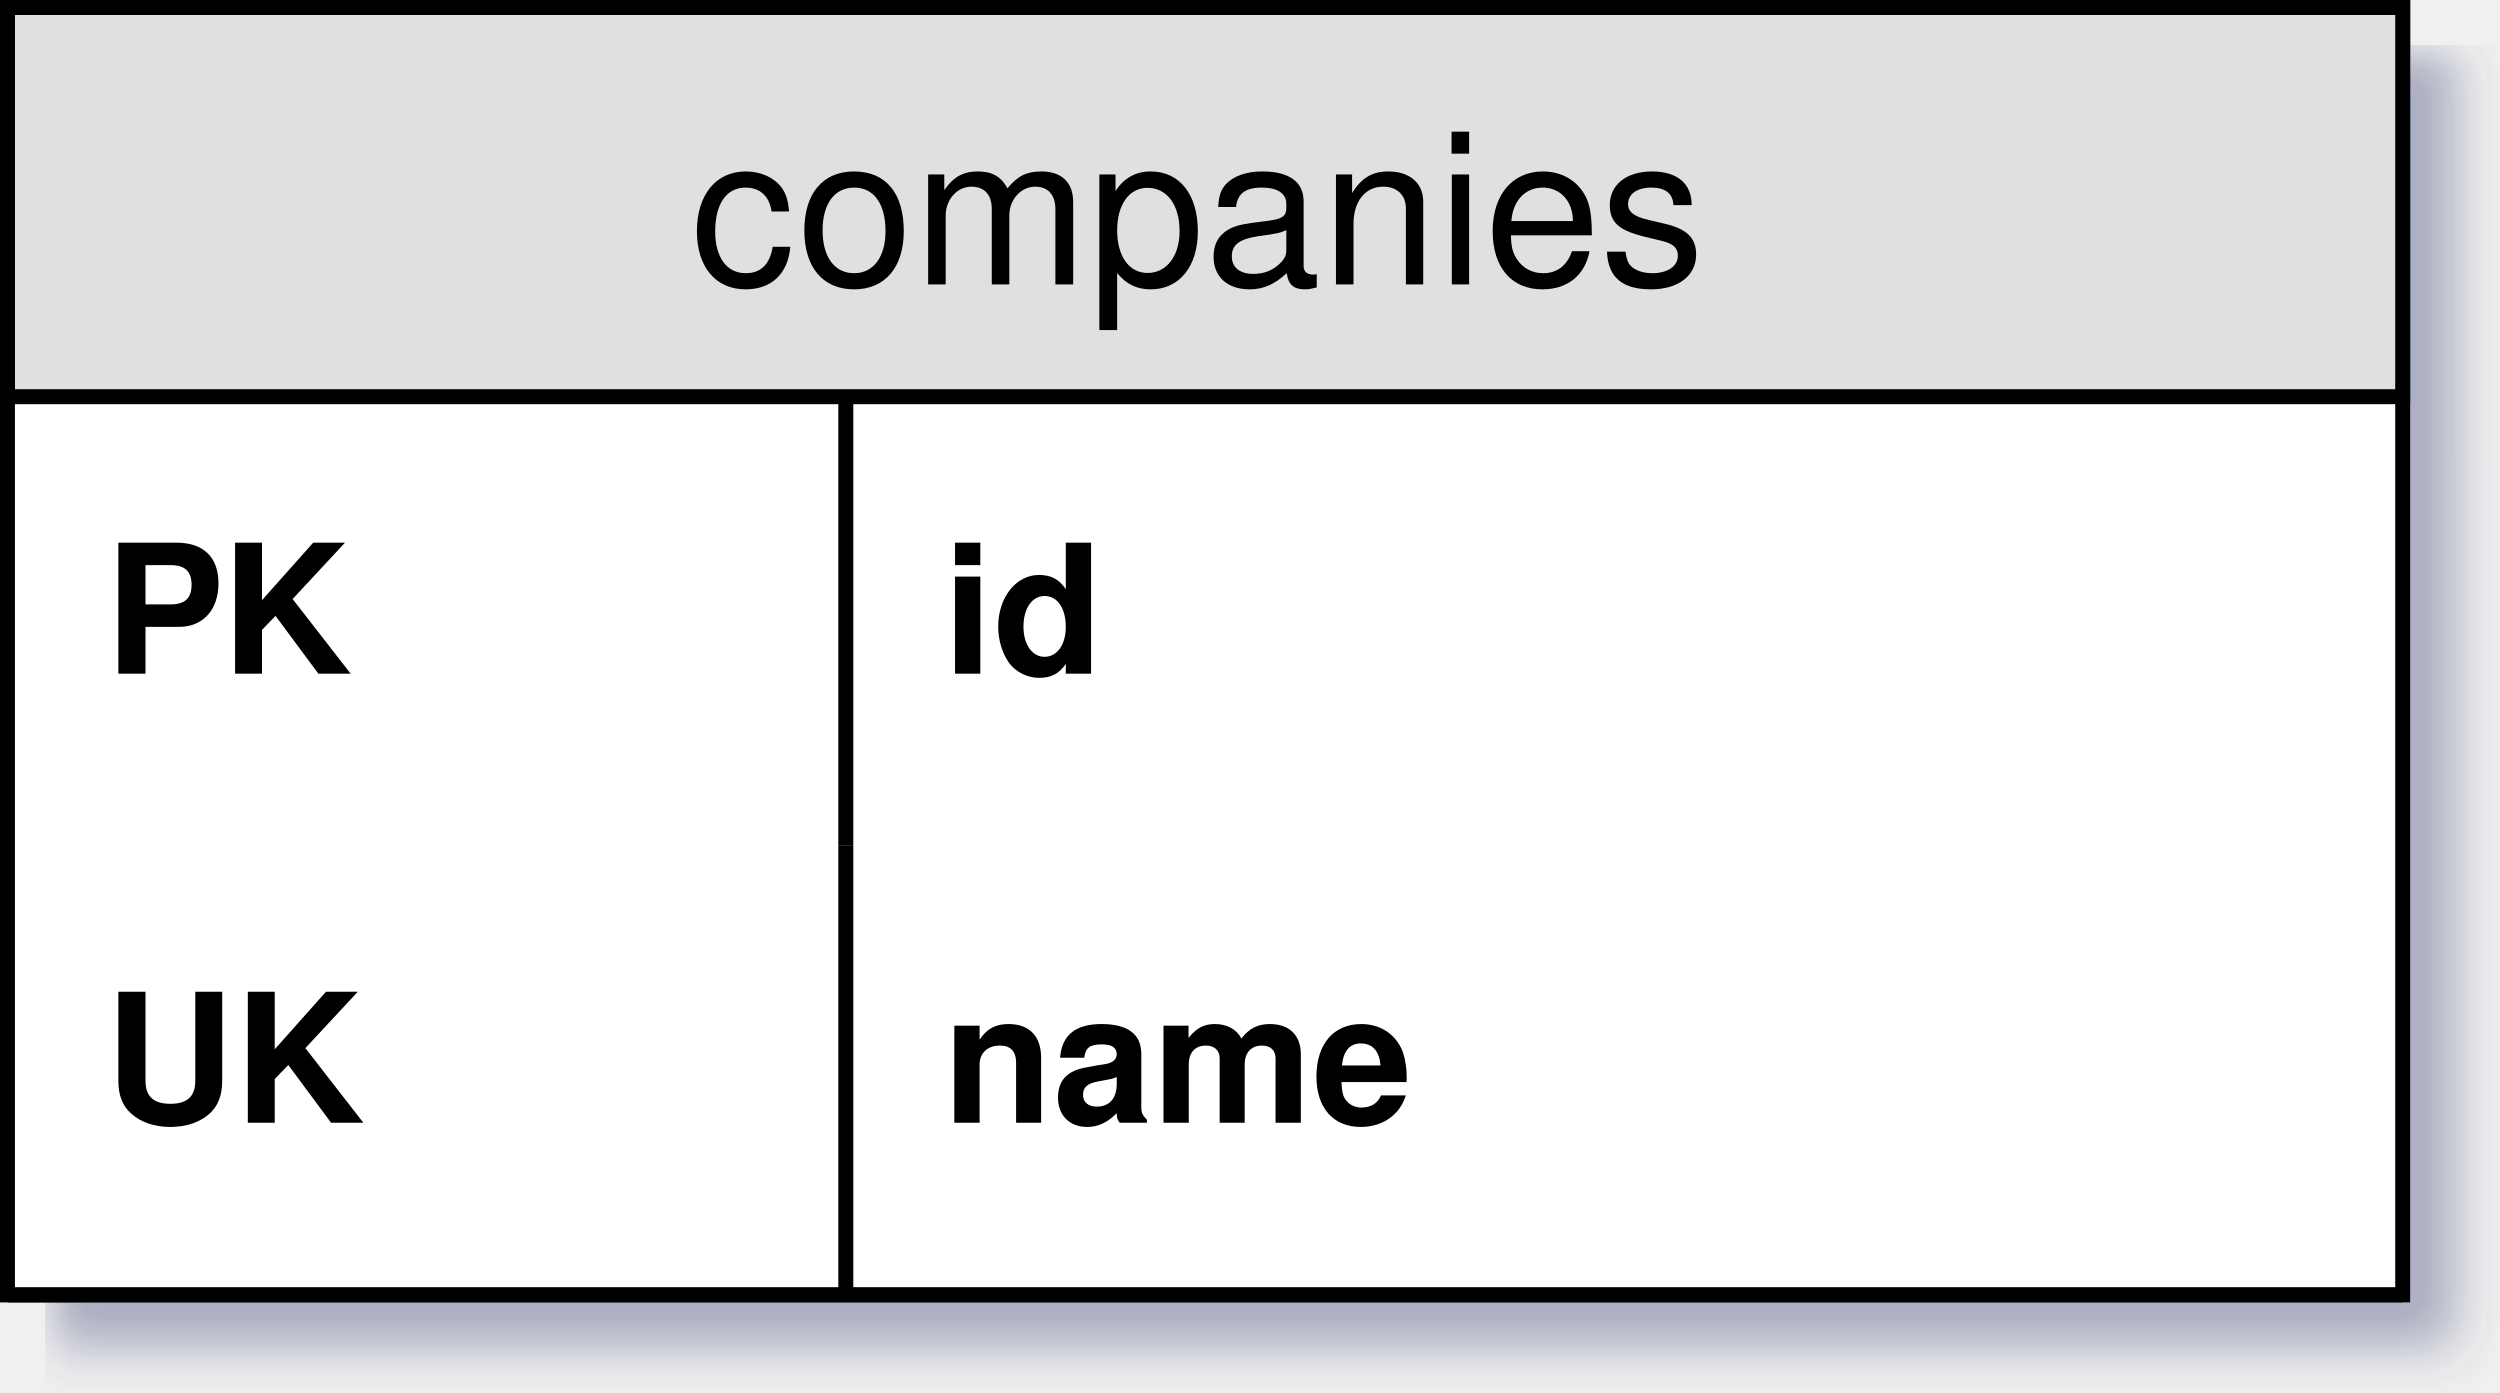
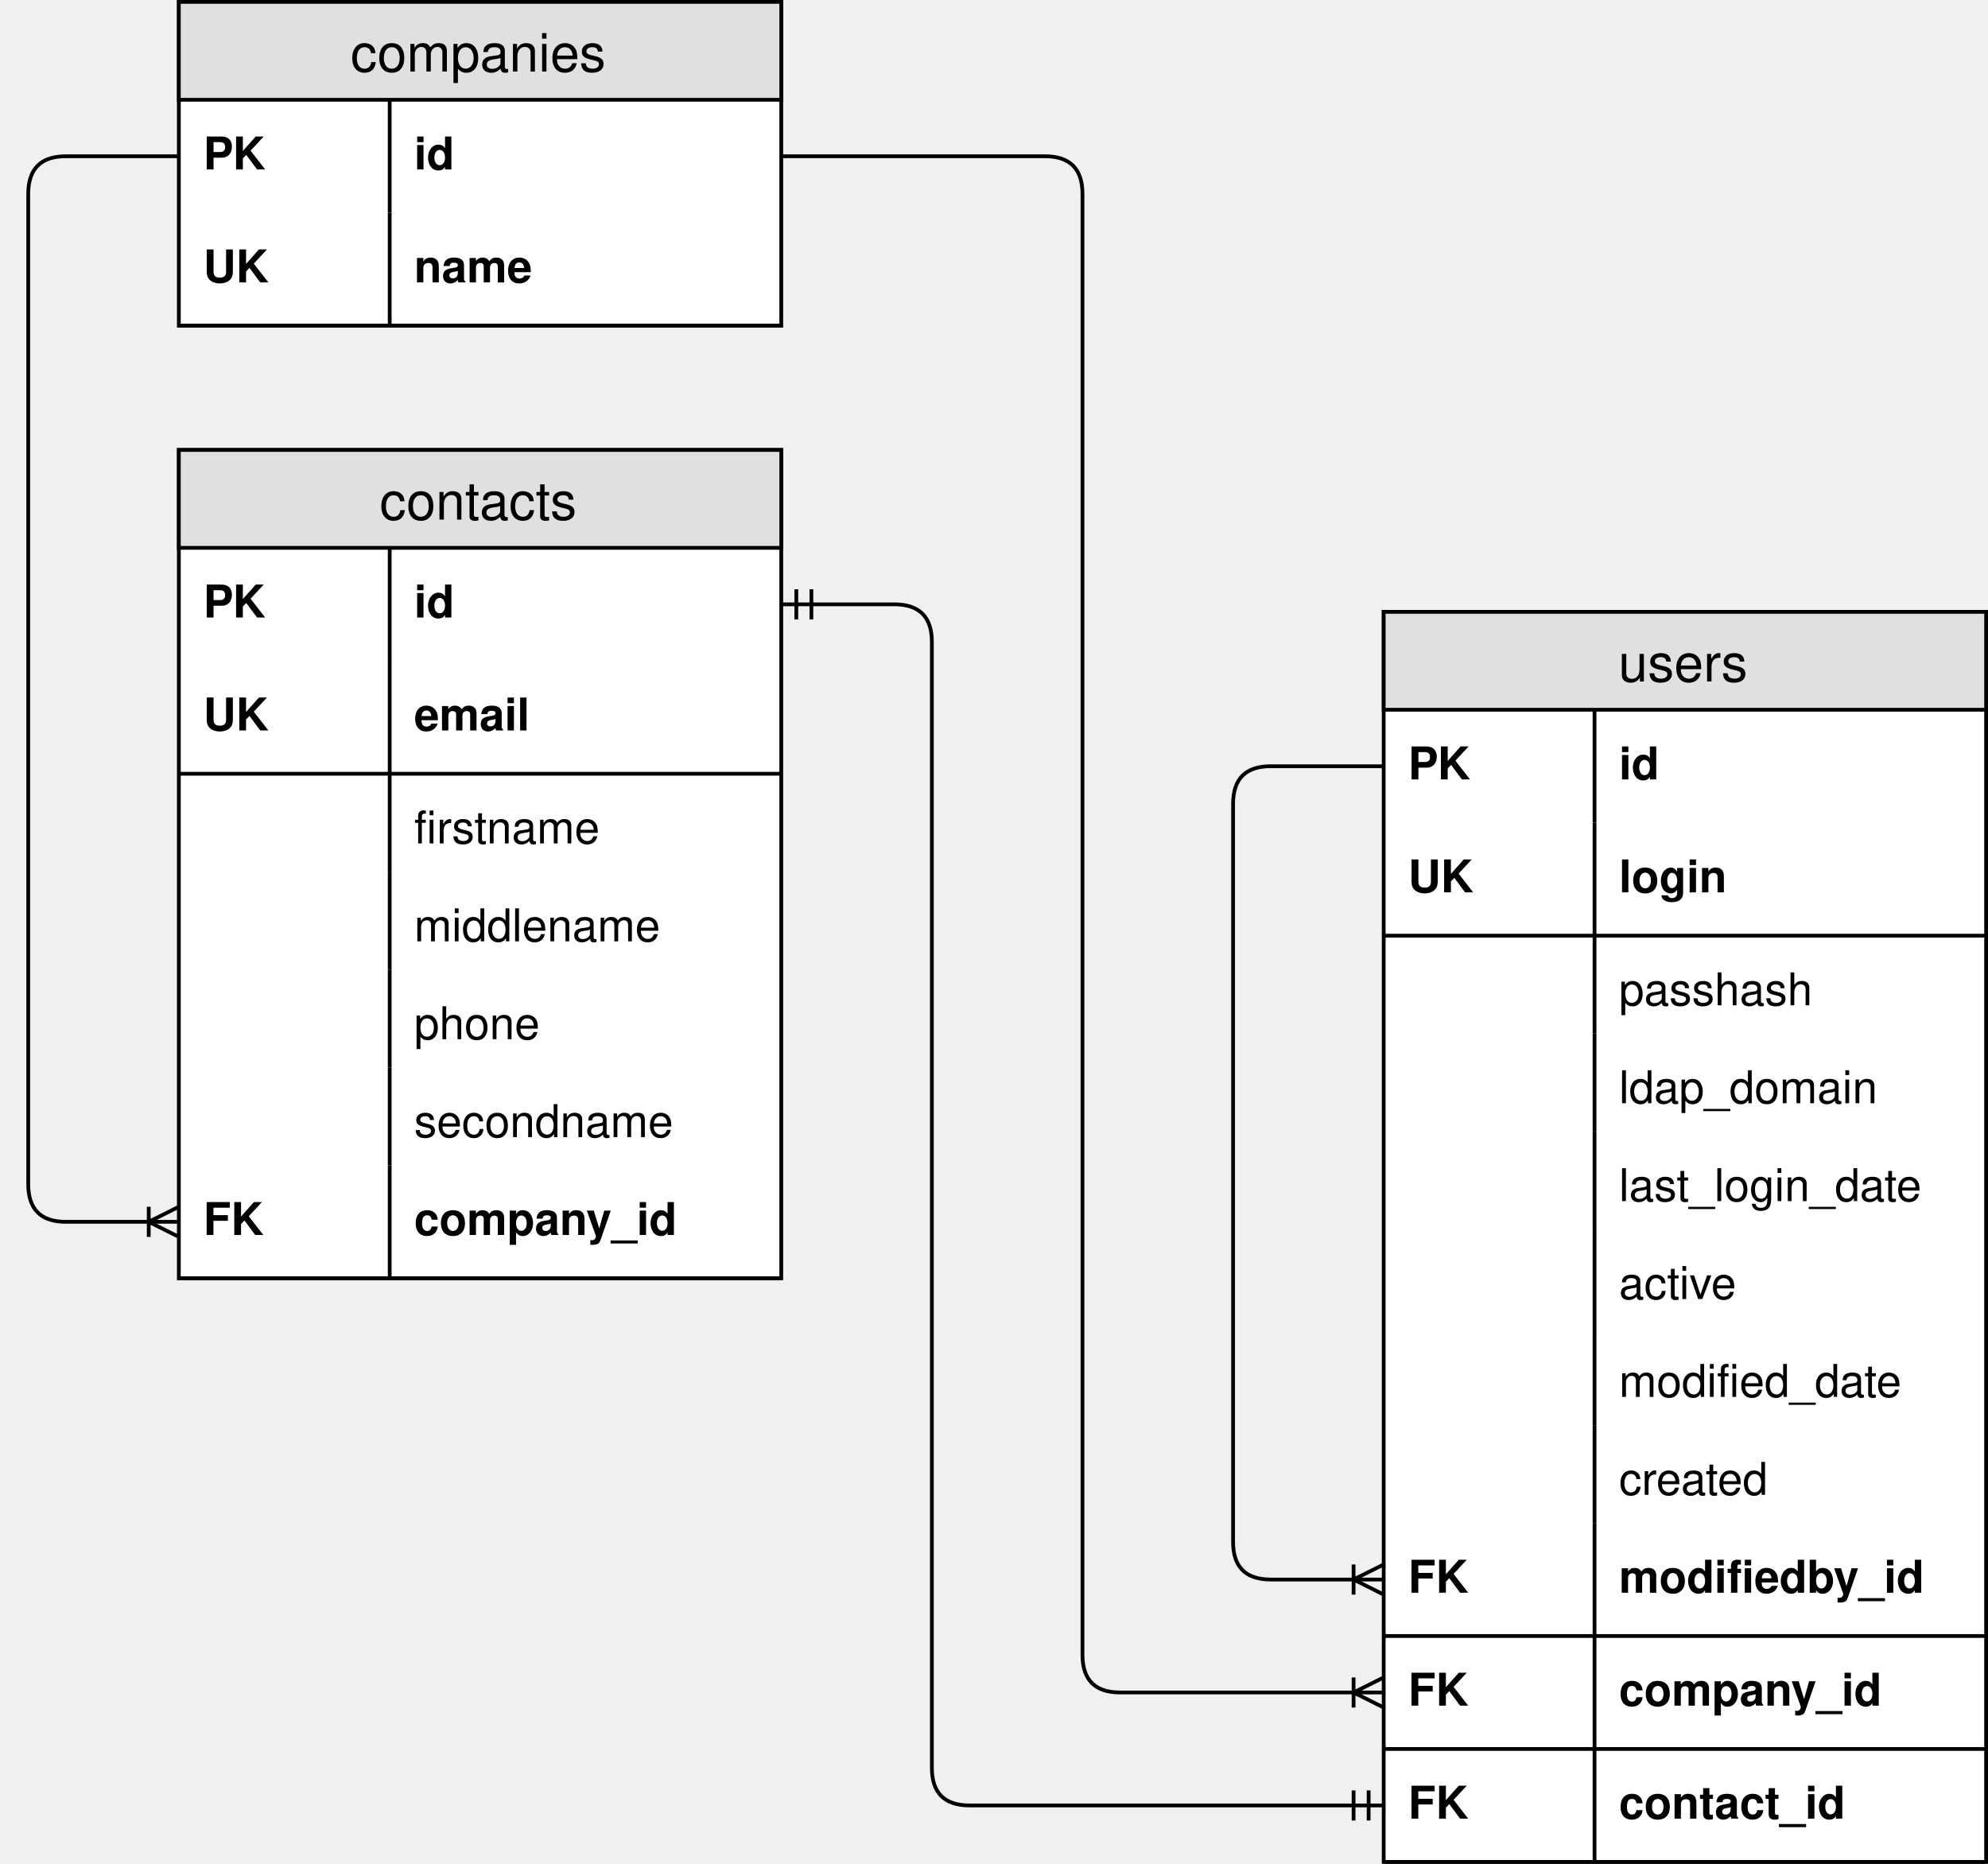
- <svg xmlns="http://www.w3.org/2000/svg" style="background-color: rgb(255, 255, 255);" width="167" height="93" version="1.1" content="&lt;mxfile userAgent=&quot;Mozilla/5.0 (Macintosh; Intel Mac OS X 10.12; rv:51.0) Gecko/20100101 Firefox/51.0&quot; version=&quot;8.7.0&quot; editor=&quot;www.draw.io&quot; type=&quot;device&quot;&gt;&lt;diagram id=&quot;062d14d3-cbf1-8a0a-3a89-b631276fe0c1&quot; name=&quot;Page-1&quot;&gt;7Zdtb5swEMc/DW8nHpKsfTlYu0lLparZtNcXcMCa8SHjLEk//c7YBFyaNdPavGqCIvz3w/nufj5IkGT1/ouCprrDgokgDot9kHwO4vh6cUW/RjhY4WOcWKFUvLBSNAgr/sicGDp1ywvWegM1otC88cUcpWS59jRQCnf+sA0K32oDJZsIqxzEVP3JC105NVpcDx1fGS8rZ/oqXtiONeS/SoVb6ewFcbLpPra7hn4t52hbQYG7kZTcBEmmELW9q/cZEya0fdjsvNsTvcd9Kyb1ORMS59BvEFvne451A5JT+O0O9aGPSrvjtQBJrXSDUq9cT0jtvOKiWMIBt8ZsqykMfSutUPFHGg+CuiISqFtpl3QKHK3GhchQoOrsJCw0X2/myqzobCnW0tz73sfoiXQHe2/gElrd7xKFgKbl627fZmINquQyRa2xdoN6L2/9Tbk0JikIXkrScrLFVB8L6000o7aLKFOa7U+mJTomm84Qw5ppdaAhbsLM4XHwm7sRiwunVWMMHYXg8C+PCx9tPdBxAVlSAP7XWPzEGAgKhwTNUoN/O8aObkZeDlIH4/Ng9rsYgUldEyIraMwtRVZzEINzSaqxcQkVbNMDoNz2zf16nPQ+qXZsapLHqRx8cnLNi6JbdUyqxO4otA3kXJZLa2URDtKDs2agQFpyI7qjXtFiTJrdoAYN6+MhapBL3UVzntJFEcjCD/NgTp5m1I6GNl1muNIZylYr4B1WjEjfMUN7WihsvhPbrPd2fGDnT6CNz4XWVosptQefiJfIScLTmHrI/I2PaMLH/bd/4WMckOgULx4jz+T+XGx8RmavhchLFBi3nXtn59s9Up3N4Uk15mAWPs/BKPHzxRvlPZ7kXULN3qYyRO+V4XUqw/ySlSGZEPLjvTJcqjLEl6oM1Bxek+0LxvBXJLn5Aw==&lt;/diagram&gt;&lt;/mxfile&gt;">
+ <svg xmlns="http://www.w3.org/2000/svg" style="background-color: rgb(255, 255, 255);" width="528px" height="495px" version="1.1" content="&lt;mxfile userAgent=&quot;Mozilla/5.0 (Macintosh; Intel Mac OS X 10.12; rv:51.0) Gecko/20100101 Firefox/51.0&quot; version=&quot;8.7.4&quot; editor=&quot;www.draw.io&quot; type=&quot;github&quot;&gt;&lt;diagram id=&quot;062d14d3-cbf1-8a0a-3a89-b631276fe0c1&quot; name=&quot;Page-1&quot;&gt;7V1tc6M2EP41/ng3CAzYH89ucp1pMs0k12n7KSMb2dZUIAbk2L5fXwECA7JjYoMgre4yGVgJve3zrBbtxh5Zc3//PYLh5pF6iIxMw9uPrF9GpjmZ2vx3IjhkAte0MsE6wl4mAkfBC/6JhNAQ0i32UFypyCglDIdV4ZIGAVqyigxGEd1Vq60oqfYawjWSBC9LSGTpn9hjGyEFzvRY8CvC643oemI6WcECLv9ZR3QbiP5GprVK/2XFPszbEhONN9Cju5LIuhtZ84hSll35+zkiydLmy5Y9d3+mtBh3hALW5AFLTOgNkq2Y+5L6IQwwX/5shOyQr0q8wz6BAb+brWjAXkSJwe+XG0y8B3ig26TbmPFlyO9mGxrhn7w+JLwIcAEvjphQOl843homZE4JjdJ+LGQk/ytPviQtir4iFPNnn/I5gproEe4rFR9gzPJRUkJgGONFOu7kQR9GaxzMKGPUF5XyWd5XByXUaM0gweuAy5a8LxTla5HNBoz5vawDoZY3FDG0L4mETr4j6iMWHXiVnEACHoI+lpvd7kpYdESVTRmGAoVQwH9dNFz09czpAoM1X4Cis3G1s/z2UmdmrTNI+HIEkKFZAv+4DDt+UZrlUZSC8TQw81GUgMmLJERuYJhc8sVmGJLj5KwZo6FQKEGrHACRGH5yvSgrPVdqVneWaApzc/BNiH3seWmrZaQGNKVCHMIlDtYPWS+OcRQ9i94SUFDe5IqkVN/wxlCQjIYyyOCiIFFIccDS1bRn/IevwNz4ao9sPtM5vwfHe/6TVI/YnAYxiyBOkYY40ncoQfvMi2j4g2Mb5bMtE9augdY8CdrCNFxG7aGKiEvIsYzzMK1A5j18AAkfT799BB/lBQHn8FLByAndN4VNFSPjtiByCQXJtMX0Luu7YFxd38U2K8ZR2aoqOCgp3nY60rsp6T2APurGMgBtGdqxDLZKy2BJCPlDW4abLIN5Rt/DsgzjE64s9x2XTHuyN3myJ9QuObdNPVnQ1BIUb0gf82Wv7q5bZ9bWzqz6LesCbjN7MQxn1tHO7O1bVuPtqYYDu78ty5X0jnyIifZmB20alHqzE+3N9mca3N5Mgy17syscxay7l90GnkPa2Ce3DS3bgsmVDuZVmJDdyJuhcCPzM0T8x2hvn1H5Bdq3omLZE8yMq+b9sHgPgKmQ+LKfqInfBfGd3oifQ6ek4nCTaEJzfjictybqOO/IAS7N+Q4471x3Yt2KWZff7WLEx+zpzX5gxHfGCjd7OSVHE7+LzX7S32ZvSirOsq4Or13FBfThX1u2YNowP6qNUyBHjmXf69M/VZ6BeZWBaEXv8gvfNkaRDmT3F8geG7XQ8nTa0A5Y5nlAvJeVeWV/3YayHdln1aHsvrcs50ycoodQtiN7rzqUrWzHus6lbUPvrnx+RSi349qbHbRpUBnKduUTLR3KVmUa3P4SM135bTeEMddzvOnNcfg/HnJdMAUqI9mu/F57MxT0GdcJ1l/3CtuGiqcy64kHw1eP+rArt0AT/xriKw1lTzXzlTB/2iPz5dQ1wif8mr4PvHqQ6djWkNivMqg91RlsatjfXwabK7MfLhl+06QfEulVBrRdTXo1zn5/pJ/KUQGfeniFkac3/KFxv2kAuxVg6GQWNRt+f8ksrpyyvowQJ72nWT8c1nOKK9zxdb66mh2/v3x1YMgBv3zLX+g0tsEH/ooP9VAR+QOGHPrTeWyqrISgai+xv4l83KszXT+LiXAVmoiJfGykLYQqC5GxtB8DIbsR4lObtIEYuoGwDJUGQrsQPRqI/jwIkIPsvZdJ5K1RrltEFnR3dxRIK7Fhfp72jgLvW/Jx0fz27plr+Ad95K5JUrDH7C+hguT67+T6q50+widQFCU3x7JsXMlgLlCKD55uo6WoludUs5zADZ224h2svOaFMEIEpnGX8lDeyUF/SpA2KvLPvwC7moD+BYBaI9kcxHNHjUpNgWpD5tSttpPNW2qHawYeStUEFc6PuPZBxsAGNaBlLV6b+j6RD7k/MRCBjMN8/co4bPBHMJ3C0JxUsZN/BsrHMVhtyLZqQ2kJhDUM1j5//XYMNjhP7wyDoCcMNnBPu8VgzRJOa+dnTTFoudV2LMvqBIOWWQPhuF0QAqNBElcrKPRh4P2eed3JH6idKngPgueBeyU47RPg7HmfBjVQ2faVu7RZa2hcb6gldEpfbmDfhE5+e/y6jKz68StJrLt/AQ==&lt;/diagram&gt;&lt;/mxfile&gt;" resource="https://www.draw.io/#Hscommons%2Fscommons-admin%2Fmaster%2Fdocs%2Fdrawio%2Fdb_schema.svg">
  <defs>
-     <clipPath id="mx-clip-61-27-94-28-0">
-       <rect x="61" y="27" width="94" height="28" />
-     </clipPath>
-     <clipPath id="mx-clip-5-27-46-28-0">
-       <rect x="5" y="27" width="46" height="28" />
-     </clipPath>
-     <clipPath id="mx-clip-61-57-94-28-0">
-       <rect x="61" y="57" width="94" height="28" />
-     </clipPath>
-     <clipPath id="mx-clip-5-57-46-28-0">
-       <rect x="5" y="57" width="46" height="28" />
-     </clipPath>
-     <filter id="dropShadow">
-       <feGaussianBlur in="SourceAlpha" stdDeviation="1.7" result="blur" />
-       <feOffset in="blur" dx="3" dy="3" result="offsetBlur" />
-       <feFlood flood-color="#3D4574" flood-opacity="0.4" result="offsetColor" />
-       <feComposite in="offsetColor" in2="offsetBlur" operator="in" result="offsetBlur" />
-       <feBlend in="SourceGraphic" in2="offsetBlur" />
-     </filter>
+     <clipPath id="mx-clip-108-27-94-28-0">
+       <rect x="108" y="27" width="94" height="28" />
+     </clipPath>
+     <clipPath id="mx-clip-52-27-46-28-0">
+       <rect x="52" y="27" width="46" height="28" />
+     </clipPath>
+     <clipPath id="mx-clip-108-57-94-28-0">
+       <rect x="108" y="57" width="94" height="28" />
+     </clipPath>
+     <clipPath id="mx-clip-52-57-46-28-0">
+       <rect x="52" y="57" width="46" height="28" />
+     </clipPath>
+     <clipPath id="mx-clip-108-146-94-28-0">
+       <rect x="108" y="146" width="94" height="28" />
+     </clipPath>
+     <clipPath id="mx-clip-52-146-46-28-0">
+       <rect x="52" y="146" width="46" height="28" />
+     </clipPath>
+     <clipPath id="mx-clip-108-176-94-28-0">
+       <rect x="108" y="176" width="94" height="28" />
+     </clipPath>
+     <clipPath id="mx-clip-52-176-46-28-0">
+       <rect x="52" y="176" width="46" height="28" />
+     </clipPath>
+     <clipPath id="mx-clip-108-211-94-24-0">
+       <rect x="108" y="211" width="94" height="24" />
+     </clipPath>
+     <clipPath id="mx-clip-108-237-94-24-0">
+       <rect x="108" y="237" width="94" height="24" />
+     </clipPath>
+     <clipPath id="mx-clip-108-263-94-24-0">
+       <rect x="108" y="263" width="94" height="24" />
+     </clipPath>
+     <clipPath id="mx-clip-108-289-94-24-0">
+       <rect x="108" y="289" width="94" height="24" />
+     </clipPath>
+     <clipPath id="mx-clip-108-310-94-28-0">
+       <rect x="108" y="310" width="94" height="28" />
+     </clipPath>
+     <clipPath id="mx-clip-52-310-46-28-0">
+       <rect x="52" y="310" width="46" height="28" />
+     </clipPath>
+     <clipPath id="mx-clip-428-189-94-28-0">
+       <rect x="428" y="189" width="94" height="28" />
+     </clipPath>
+     <clipPath id="mx-clip-372-189-46-28-0">
+       <rect x="372" y="189" width="46" height="28" />
+     </clipPath>
+     <clipPath id="mx-clip-428-219-94-28-0">
+       <rect x="428" y="219" width="94" height="28" />
+     </clipPath>
+     <clipPath id="mx-clip-372-219-46-28-0">
+       <rect x="372" y="219" width="46" height="28" />
+     </clipPath>
+     <clipPath id="mx-clip-428-254-94-24-0">
+       <rect x="428" y="254" width="94" height="24" />
+     </clipPath>
+     <clipPath id="mx-clip-428-280-94-24-0">
+       <rect x="428" y="280" width="94" height="24" />
+     </clipPath>
+     <clipPath id="mx-clip-428-306-94-24-0">
+       <rect x="428" y="306" width="94" height="24" />
+     </clipPath>
+     <clipPath id="mx-clip-428-332-94-24-0">
+       <rect x="428" y="332" width="94" height="24" />
+     </clipPath>
+     <clipPath id="mx-clip-428-358-94-24-0">
+       <rect x="428" y="358" width="94" height="24" />
+     </clipPath>
+     <clipPath id="mx-clip-428-384-94-24-0">
+       <rect x="428" y="384" width="94" height="24" />
+     </clipPath>
+     <clipPath id="mx-clip-428-405-94-28-0">
+       <rect x="428" y="405" width="94" height="28" />
+     </clipPath>
+     <clipPath id="mx-clip-372-405-46-28-0">
+       <rect x="372" y="405" width="46" height="28" />
+     </clipPath>
+     <clipPath id="mx-clip-428-435-94-28-0">
+       <rect x="428" y="435" width="94" height="28" />
+     </clipPath>
+     <clipPath id="mx-clip-372-435-46-28-0">
+       <rect x="372" y="435" width="46" height="28" />
+     </clipPath>
+     <clipPath id="mx-clip-428-465-94-28-0">
+       <rect x="428" y="465" width="94" height="28" />
+     </clipPath>
+     <clipPath id="mx-clip-372-465-46-28-0">
+       <rect x="372" y="465" width="46" height="28" />
+     </clipPath>
  </defs>
-   <g transform="translate(0.5,0.5)" filter="url(#dropShadow)">
-     <rect x="0" y="0" width="160" height="86" fill="#ffffff" stroke="#000000" pointer-events="none" />
-     <path d="M 0 26 L 0 0 L 160 0 L 160 26 Z" fill="#e0e0e0" stroke="#000000" stroke-miterlimit="10" pointer-events="none" />
+   <g transform="translate(0.5,0.5)">
+     <rect x="47" y="0" width="160" height="86" fill="#ffffff" stroke="#000000" pointer-events="none" />
+     <path d="M 47 26 L 47 0 L 207 0 L 207 26 Z" fill="#e0e0e0" stroke="#000000" stroke-miterlimit="10" pointer-events="none" />
    <g fill="#000000" font-family="Helvetica" text-anchor="middle" font-size="14px">
-       <text x="79.5" y="18.5">companies</text>
-     </g>
-     <path d="M 0 26 M 160 26 M 160 56 M 0 56" fill="none" stroke="#000000" stroke-miterlimit="10" pointer-events="none" />
-     <g fill="#000000" font-family="Helvetica" font-weight="bold" text-decoration="underline" clip-path="url(#mx-clip-61-27-94-28-0)" font-size="12px">
-       <text x="62.5" y="44.5">id</text>
-     </g>
-     <path d="M 0 26 M 56 26 L 56 56 M 0 56" fill="none" stroke="#000000" stroke-miterlimit="10" pointer-events="none" />
-     <g fill="#000000" font-family="Helvetica" font-weight="bold" clip-path="url(#mx-clip-5-27-46-28-0)" font-size="12px">
-       <text x="6.5" y="44.5">PK</text>
-     </g>
-     <path d="M 0 56 M 160 56 M 160 86 L 0 86" fill="none" stroke="#000000" stroke-miterlimit="10" pointer-events="none" />
-     <g fill="#000000" font-family="Helvetica" font-weight="bold" text-decoration="underline" clip-path="url(#mx-clip-61-57-94-28-0)" font-size="12px">
-       <text x="62.5" y="74.5">name</text>
-     </g>
-     <path d="M 0 56 M 56 56 L 56 86 M 0 86" fill="none" stroke="#000000" stroke-miterlimit="10" pointer-events="none" />
-     <g fill="#000000" font-family="Helvetica" font-weight="bold" clip-path="url(#mx-clip-5-57-46-28-0)" font-size="12px">
-       <text x="6.5" y="74.5">UK</text>
-     </g>
+       <text x="126.5" y="18.5">companies</text>
+     </g>
+     <path d="M 47 26 M 207 26 M 207 56 M 47 56" fill="none" stroke="#000000" stroke-miterlimit="10" pointer-events="none" />
+     <g fill="#000000" font-family="Helvetica" font-weight="bold" text-decoration="underline" clip-path="url(#mx-clip-108-27-94-28-0)" font-size="12px">
+       <text x="109.5" y="44.5">id</text>
+     </g>
+     <path d="M 47 26 M 103 26 L 103 56 M 47 56" fill="none" stroke="#000000" stroke-miterlimit="10" pointer-events="none" />
+     <g fill="#000000" font-family="Helvetica" font-weight="bold" clip-path="url(#mx-clip-52-27-46-28-0)" font-size="12px">
+       <text x="53.5" y="44.5">PK</text>
+     </g>
+     <path d="M 47 56 M 207 56 M 207 86 L 47 86" fill="none" stroke="#000000" stroke-miterlimit="10" pointer-events="none" />
+     <g fill="#000000" font-family="Helvetica" font-weight="bold" text-decoration="underline" clip-path="url(#mx-clip-108-57-94-28-0)" font-size="12px">
+       <text x="109.5" y="74.5">name</text>
+     </g>
+     <path d="M 47 56 M 103 56 L 103 86 M 47 86" fill="none" stroke="#000000" stroke-miterlimit="10" pointer-events="none" />
+     <g fill="#000000" font-family="Helvetica" font-weight="bold" clip-path="url(#mx-clip-52-57-46-28-0)" font-size="12px">
+       <text x="53.5" y="74.5">UK</text>
+     </g>
+     <rect x="47" y="119" width="160" height="220" fill="#ffffff" stroke="#000000" pointer-events="none" />
+     <path d="M 47 145 L 47 119 L 207 119 L 207 145 Z" fill="#e0e0e0" stroke="#000000" stroke-miterlimit="10" pointer-events="none" />
+     <g fill="#000000" font-family="Helvetica" text-anchor="middle" font-size="14px">
+       <text x="126.5" y="137.5">contacts</text>
+     </g>
+     <path d="M 47 145 M 207 145 M 207 175 M 47 175" fill="none" stroke="#000000" stroke-miterlimit="10" pointer-events="none" />
+     <g fill="#000000" font-family="Helvetica" font-weight="bold" text-decoration="underline" clip-path="url(#mx-clip-108-146-94-28-0)" font-size="12px">
+       <text x="109.5" y="163.5">id</text>
+     </g>
+     <path d="M 47 145 M 103 145 L 103 175 M 47 175" fill="none" stroke="#000000" stroke-miterlimit="10" pointer-events="none" />
+     <g fill="#000000" font-family="Helvetica" font-weight="bold" clip-path="url(#mx-clip-52-146-46-28-0)" font-size="12px">
+       <text x="53.5" y="163.5">PK</text>
+     </g>
+     <path d="M 47 175 M 207 175 M 207 205 L 47 205" fill="none" stroke="#000000" stroke-miterlimit="10" pointer-events="none" />
+     <g fill="#000000" font-family="Helvetica" font-weight="bold" text-decoration="underline" clip-path="url(#mx-clip-108-176-94-28-0)" font-size="12px">
+       <text x="109.5" y="193.5">email</text>
+     </g>
+     <path d="M 47 175 M 103 175 L 103 205 M 47 205" fill="none" stroke="#000000" stroke-miterlimit="10" pointer-events="none" />
+     <g fill="#000000" font-family="Helvetica" font-weight="bold" clip-path="url(#mx-clip-52-176-46-28-0)" font-size="12px">
+       <text x="53.5" y="193.5">UK</text>
+     </g>
+     <path d="M 47 205 M 207 205 M 207 231 M 47 231" fill="none" stroke="#000000" stroke-miterlimit="10" pointer-events="none" />
+     <g fill="#000000" font-family="Helvetica" clip-path="url(#mx-clip-108-211-94-24-0)" font-size="12px">
+       <text x="109.5" y="223.5">firstname</text>
+     </g>
+     <path d="M 47 205 M 103 205 L 103 231 M 47 231" fill="none" stroke="#000000" stroke-miterlimit="10" pointer-events="none" />
+     <path d="M 47 231 M 207 231 M 207 257 M 47 257" fill="none" stroke="#000000" stroke-miterlimit="10" pointer-events="none" />
+     <g fill="#000000" font-family="Helvetica" clip-path="url(#mx-clip-108-237-94-24-0)" font-size="12px">
+       <text x="109.5" y="249.5">middlename</text>
+     </g>
+     <path d="M 47 231 M 103 231 L 103 257 M 47 257" fill="none" stroke="#000000" stroke-miterlimit="10" pointer-events="none" />
+     <path d="M 47 257 M 207 257 M 207 283 M 47 283" fill="none" stroke="#000000" stroke-miterlimit="10" pointer-events="none" />
+     <g fill="#000000" font-family="Helvetica" clip-path="url(#mx-clip-108-263-94-24-0)" font-size="12px">
+       <text x="109.5" y="275.5">phone</text>
+     </g>
+     <path d="M 47 257 M 103 257 L 103 283 M 47 283" fill="none" stroke="#000000" stroke-miterlimit="10" pointer-events="none" />
+     <path d="M 47 283 M 207 283 M 207 309 M 47 309" fill="none" stroke="#000000" stroke-miterlimit="10" pointer-events="none" />
+     <g fill="#000000" font-family="Helvetica" clip-path="url(#mx-clip-108-289-94-24-0)" font-size="12px">
+       <text x="109.5" y="301.5">secondname</text>
+     </g>
+     <path d="M 47 283 M 103 283 L 103 309 M 47 309" fill="none" stroke="#000000" stroke-miterlimit="10" pointer-events="none" />
+     <path d="M 47 309 M 207 309 M 207 339 L 47 339" fill="none" stroke="#000000" stroke-miterlimit="10" pointer-events="none" />
+     <g fill="#000000" font-family="Helvetica" font-weight="bold" text-decoration="underline" clip-path="url(#mx-clip-108-310-94-28-0)" font-size="12px">
+       <text x="109.5" y="327.5">company_id</text>
+     </g>
+     <path d="M 47 309 M 103 309 L 103 339 M 47 339" fill="none" stroke="#000000" stroke-miterlimit="10" pointer-events="none" />
+     <g fill="#000000" font-family="Helvetica" font-weight="bold" clip-path="url(#mx-clip-52-310-46-28-0)" font-size="12px">
+       <text x="53.5" y="327.5">FK</text>
+     </g>
+     <rect x="367" y="162" width="160" height="332" fill="#ffffff" stroke="#000000" pointer-events="none" />
+     <path d="M 367 188 L 367 162 L 527 162 L 527 188 Z" fill="#e0e0e0" stroke="#000000" stroke-miterlimit="10" pointer-events="none" />
+     <g fill="#000000" font-family="Helvetica" text-anchor="middle" font-size="14px">
+       <text x="446.5" y="180.5">users</text>
+     </g>
+     <path d="M 367 188 M 527 188 M 527 218 M 367 218" fill="none" stroke="#000000" stroke-miterlimit="10" pointer-events="none" />
+     <g fill="#000000" font-family="Helvetica" font-weight="bold" text-decoration="underline" clip-path="url(#mx-clip-428-189-94-28-0)" font-size="12px">
+       <text x="429.5" y="206.5">id</text>
+     </g>
+     <path d="M 367 188 M 423 188 L 423 218 M 367 218" fill="none" stroke="#000000" stroke-miterlimit="10" pointer-events="none" />
+     <g fill="#000000" font-family="Helvetica" font-weight="bold" clip-path="url(#mx-clip-372-189-46-28-0)" font-size="12px">
+       <text x="373.5" y="206.5">PK</text>
+     </g>
+     <path d="M 367 218 M 527 218 M 527 248 L 367 248" fill="none" stroke="#000000" stroke-miterlimit="10" pointer-events="none" />
+     <g fill="#000000" font-family="Helvetica" font-weight="bold" text-decoration="underline" clip-path="url(#mx-clip-428-219-94-28-0)" font-size="12px">
+       <text x="429.5" y="236.5">login</text>
+     </g>
+     <path d="M 367 218 M 423 218 L 423 248 M 367 248" fill="none" stroke="#000000" stroke-miterlimit="10" pointer-events="none" />
+     <g fill="#000000" font-family="Helvetica" font-weight="bold" clip-path="url(#mx-clip-372-219-46-28-0)" font-size="12px">
+       <text x="373.5" y="236.5">UK</text>
+     </g>
+     <path d="M 367 248 M 527 248 M 527 274 M 367 274" fill="none" stroke="#000000" stroke-miterlimit="10" pointer-events="none" />
+     <g fill="#000000" font-family="Helvetica" clip-path="url(#mx-clip-428-254-94-24-0)" font-size="12px">
+       <text x="429.5" y="266.5">passhash</text>
+     </g>
+     <path d="M 367 248 M 423 248 L 423 274 M 367 274" fill="none" stroke="#000000" stroke-miterlimit="10" pointer-events="none" />
+     <path d="M 367 274 M 527 274 M 527 300 M 367 300" fill="none" stroke="#000000" stroke-miterlimit="10" pointer-events="none" />
+     <g fill="#000000" font-family="Helvetica" clip-path="url(#mx-clip-428-280-94-24-0)" font-size="12px">
+       <text x="429.5" y="292.5">ldap_domain</text>
+     </g>
+     <path d="M 367 274 M 423 274 L 423 300 M 367 300" fill="none" stroke="#000000" stroke-miterlimit="10" pointer-events="none" />
+     <path d="M 367 300 M 527 300 M 527 326 M 367 326" fill="none" stroke="#000000" stroke-miterlimit="10" pointer-events="none" />
+     <g fill="#000000" font-family="Helvetica" clip-path="url(#mx-clip-428-306-94-24-0)" font-size="12px">
+       <text x="429.5" y="318.5">last_login_date</text>
+     </g>
+     <path d="M 367 300 M 423 300 L 423 326 M 367 326" fill="none" stroke="#000000" stroke-miterlimit="10" pointer-events="none" />
+     <path d="M 367 326 M 527 326 M 527 352 M 367 352" fill="none" stroke="#000000" stroke-miterlimit="10" pointer-events="none" />
+     <g fill="#000000" font-family="Helvetica" clip-path="url(#mx-clip-428-332-94-24-0)" font-size="12px">
+       <text x="429.5" y="344.5">active</text>
+     </g>
+     <path d="M 367 326 M 423 326 L 423 352 M 367 352" fill="none" stroke="#000000" stroke-miterlimit="10" pointer-events="none" />
+     <path d="M 367 352 M 527 352 M 527 378 M 367 378" fill="none" stroke="#000000" stroke-miterlimit="10" pointer-events="none" />
+     <g fill="#000000" font-family="Helvetica" clip-path="url(#mx-clip-428-358-94-24-0)" font-size="12px">
+       <text x="429.5" y="370.5">modified_date</text>
+     </g>
+     <path d="M 367 352 M 423 352 L 423 378 M 367 378" fill="none" stroke="#000000" stroke-miterlimit="10" pointer-events="none" />
+     <path d="M 367 378 M 527 378 M 527 404 M 367 404" fill="none" stroke="#000000" stroke-miterlimit="10" pointer-events="none" />
+     <g fill="#000000" font-family="Helvetica" clip-path="url(#mx-clip-428-384-94-24-0)" font-size="12px">
+       <text x="429.5" y="396.5">created</text>
+     </g>
+     <path d="M 367 378 M 423 378 L 423 404 M 367 404" fill="none" stroke="#000000" stroke-miterlimit="10" pointer-events="none" />
+     <path d="M 367 404 M 527 404 M 527 434 L 367 434" fill="none" stroke="#000000" stroke-miterlimit="10" pointer-events="none" />
+     <g fill="#000000" font-family="Helvetica" font-weight="bold" text-decoration="underline" clip-path="url(#mx-clip-428-405-94-28-0)" font-size="12px">
+       <text x="429.5" y="422.5">modifiedby_id</text>
+     </g>
+     <path d="M 367 404 M 423 404 L 423 434 M 367 434" fill="none" stroke="#000000" stroke-miterlimit="10" pointer-events="none" />
+     <g fill="#000000" font-family="Helvetica" font-weight="bold" clip-path="url(#mx-clip-372-405-46-28-0)" font-size="12px">
+       <text x="373.5" y="422.5">FK</text>
+     </g>
+     <path d="M 367 434 M 527 434 M 527 464 L 367 464" fill="none" stroke="#000000" stroke-miterlimit="10" pointer-events="none" />
+     <g fill="#000000" font-family="Helvetica" font-weight="bold" text-decoration="underline" clip-path="url(#mx-clip-428-435-94-28-0)" font-size="12px">
+       <text x="429.5" y="452.5">company_id</text>
+     </g>
+     <path d="M 367 434 M 423 434 L 423 464 M 367 464" fill="none" stroke="#000000" stroke-miterlimit="10" pointer-events="none" />
+     <g fill="#000000" font-family="Helvetica" font-weight="bold" clip-path="url(#mx-clip-372-435-46-28-0)" font-size="12px">
+       <text x="373.5" y="452.5">FK</text>
+     </g>
+     <path d="M 367 464 M 527 464 M 527 494 L 367 494" fill="none" stroke="#000000" stroke-miterlimit="10" pointer-events="none" />
+     <g fill="#000000" font-family="Helvetica" font-weight="bold" text-decoration="underline" clip-path="url(#mx-clip-428-465-94-28-0)" font-size="12px">
+       <text x="429.5" y="482.5">contact_id</text>
+     </g>
+     <path d="M 367 464 M 423 464 L 423 494 M 367 494" fill="none" stroke="#000000" stroke-miterlimit="10" pointer-events="none" />
+     <g fill="#000000" font-family="Helvetica" font-weight="bold" clip-path="url(#mx-clip-372-465-46-28-0)" font-size="12px">
+       <text x="373.5" y="482.5">FK</text>
+     </g>
+     <path d="M 367 203 L 337 203 Q 327 203 327 213 L 327 409 Q 327 419 337 419 L 367 419" fill="none" stroke="#000000" stroke-miterlimit="10" pointer-events="none" />
+     <path d="M 359 423 L 359 415 M 367 415 L 359 419 L 367 423" fill="none" stroke="#000000" stroke-miterlimit="10" pointer-events="none" />
+     <path d="M 47 41 L 17 41 Q 7 41 7 51 L 7 314 Q 7 324 17 324 L 47 324" fill="none" stroke="#000000" stroke-miterlimit="10" pointer-events="none" />
+     <path d="M 39 328 L 39 320 M 47 320 L 39 324 L 47 328" fill="none" stroke="#000000" stroke-miterlimit="10" pointer-events="none" />
+     <path d="M 207 41 L 277 41 Q 287 41 287 51 L 287 439 Q 287 449 297 449 L 367 449" fill="none" stroke="#000000" stroke-miterlimit="10" pointer-events="none" />
+     <path d="M 359 453 L 359 445 M 367 445 L 359 449 L 367 453" fill="none" stroke="#000000" stroke-miterlimit="10" pointer-events="none" />
+     <path d="M 207 160 L 237 160 Q 247 160 247 170 L 247 469 Q 247 479 257 479 L 367 479" fill="none" stroke="#000000" stroke-miterlimit="10" pointer-events="none" />
+     <path d="M 211 156 L 211 164 M 215 156 L 215 164" fill="none" stroke="#000000" stroke-miterlimit="10" pointer-events="none" />
+     <path d="M 363 483 L 363 475 M 359 483 L 359 475" fill="none" stroke="#000000" stroke-miterlimit="10" pointer-events="none" />
  </g>
</svg>
